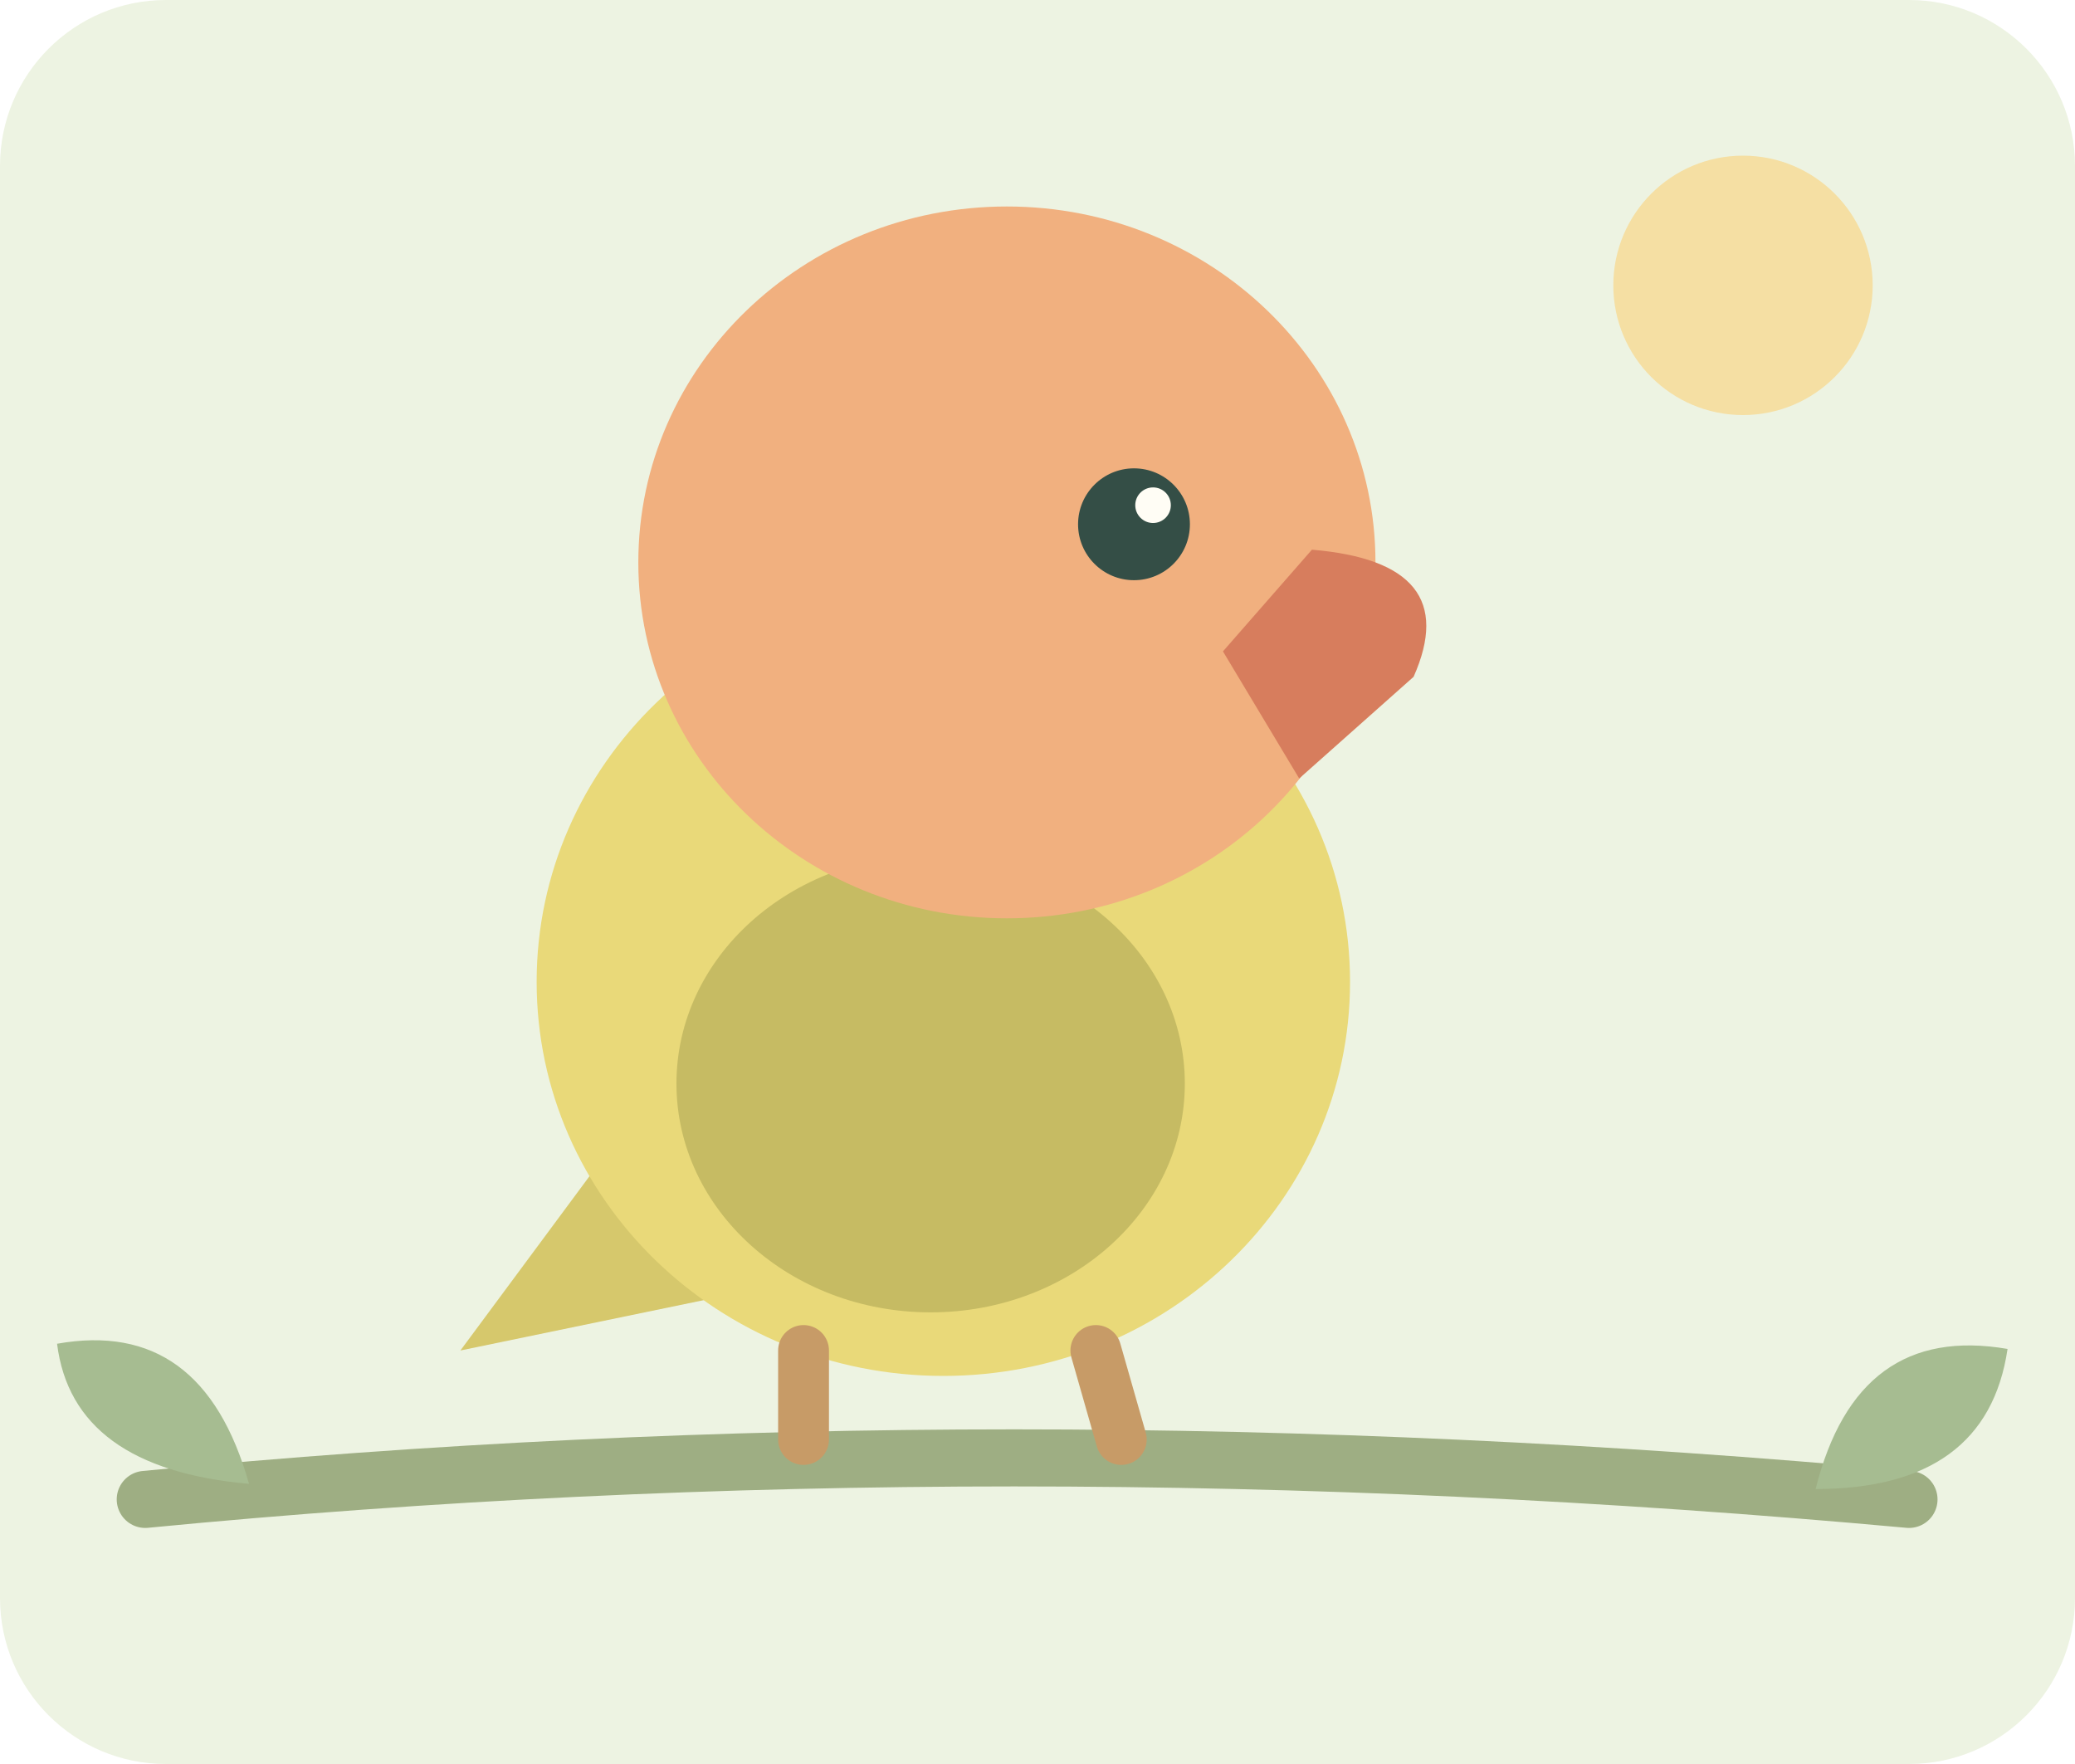
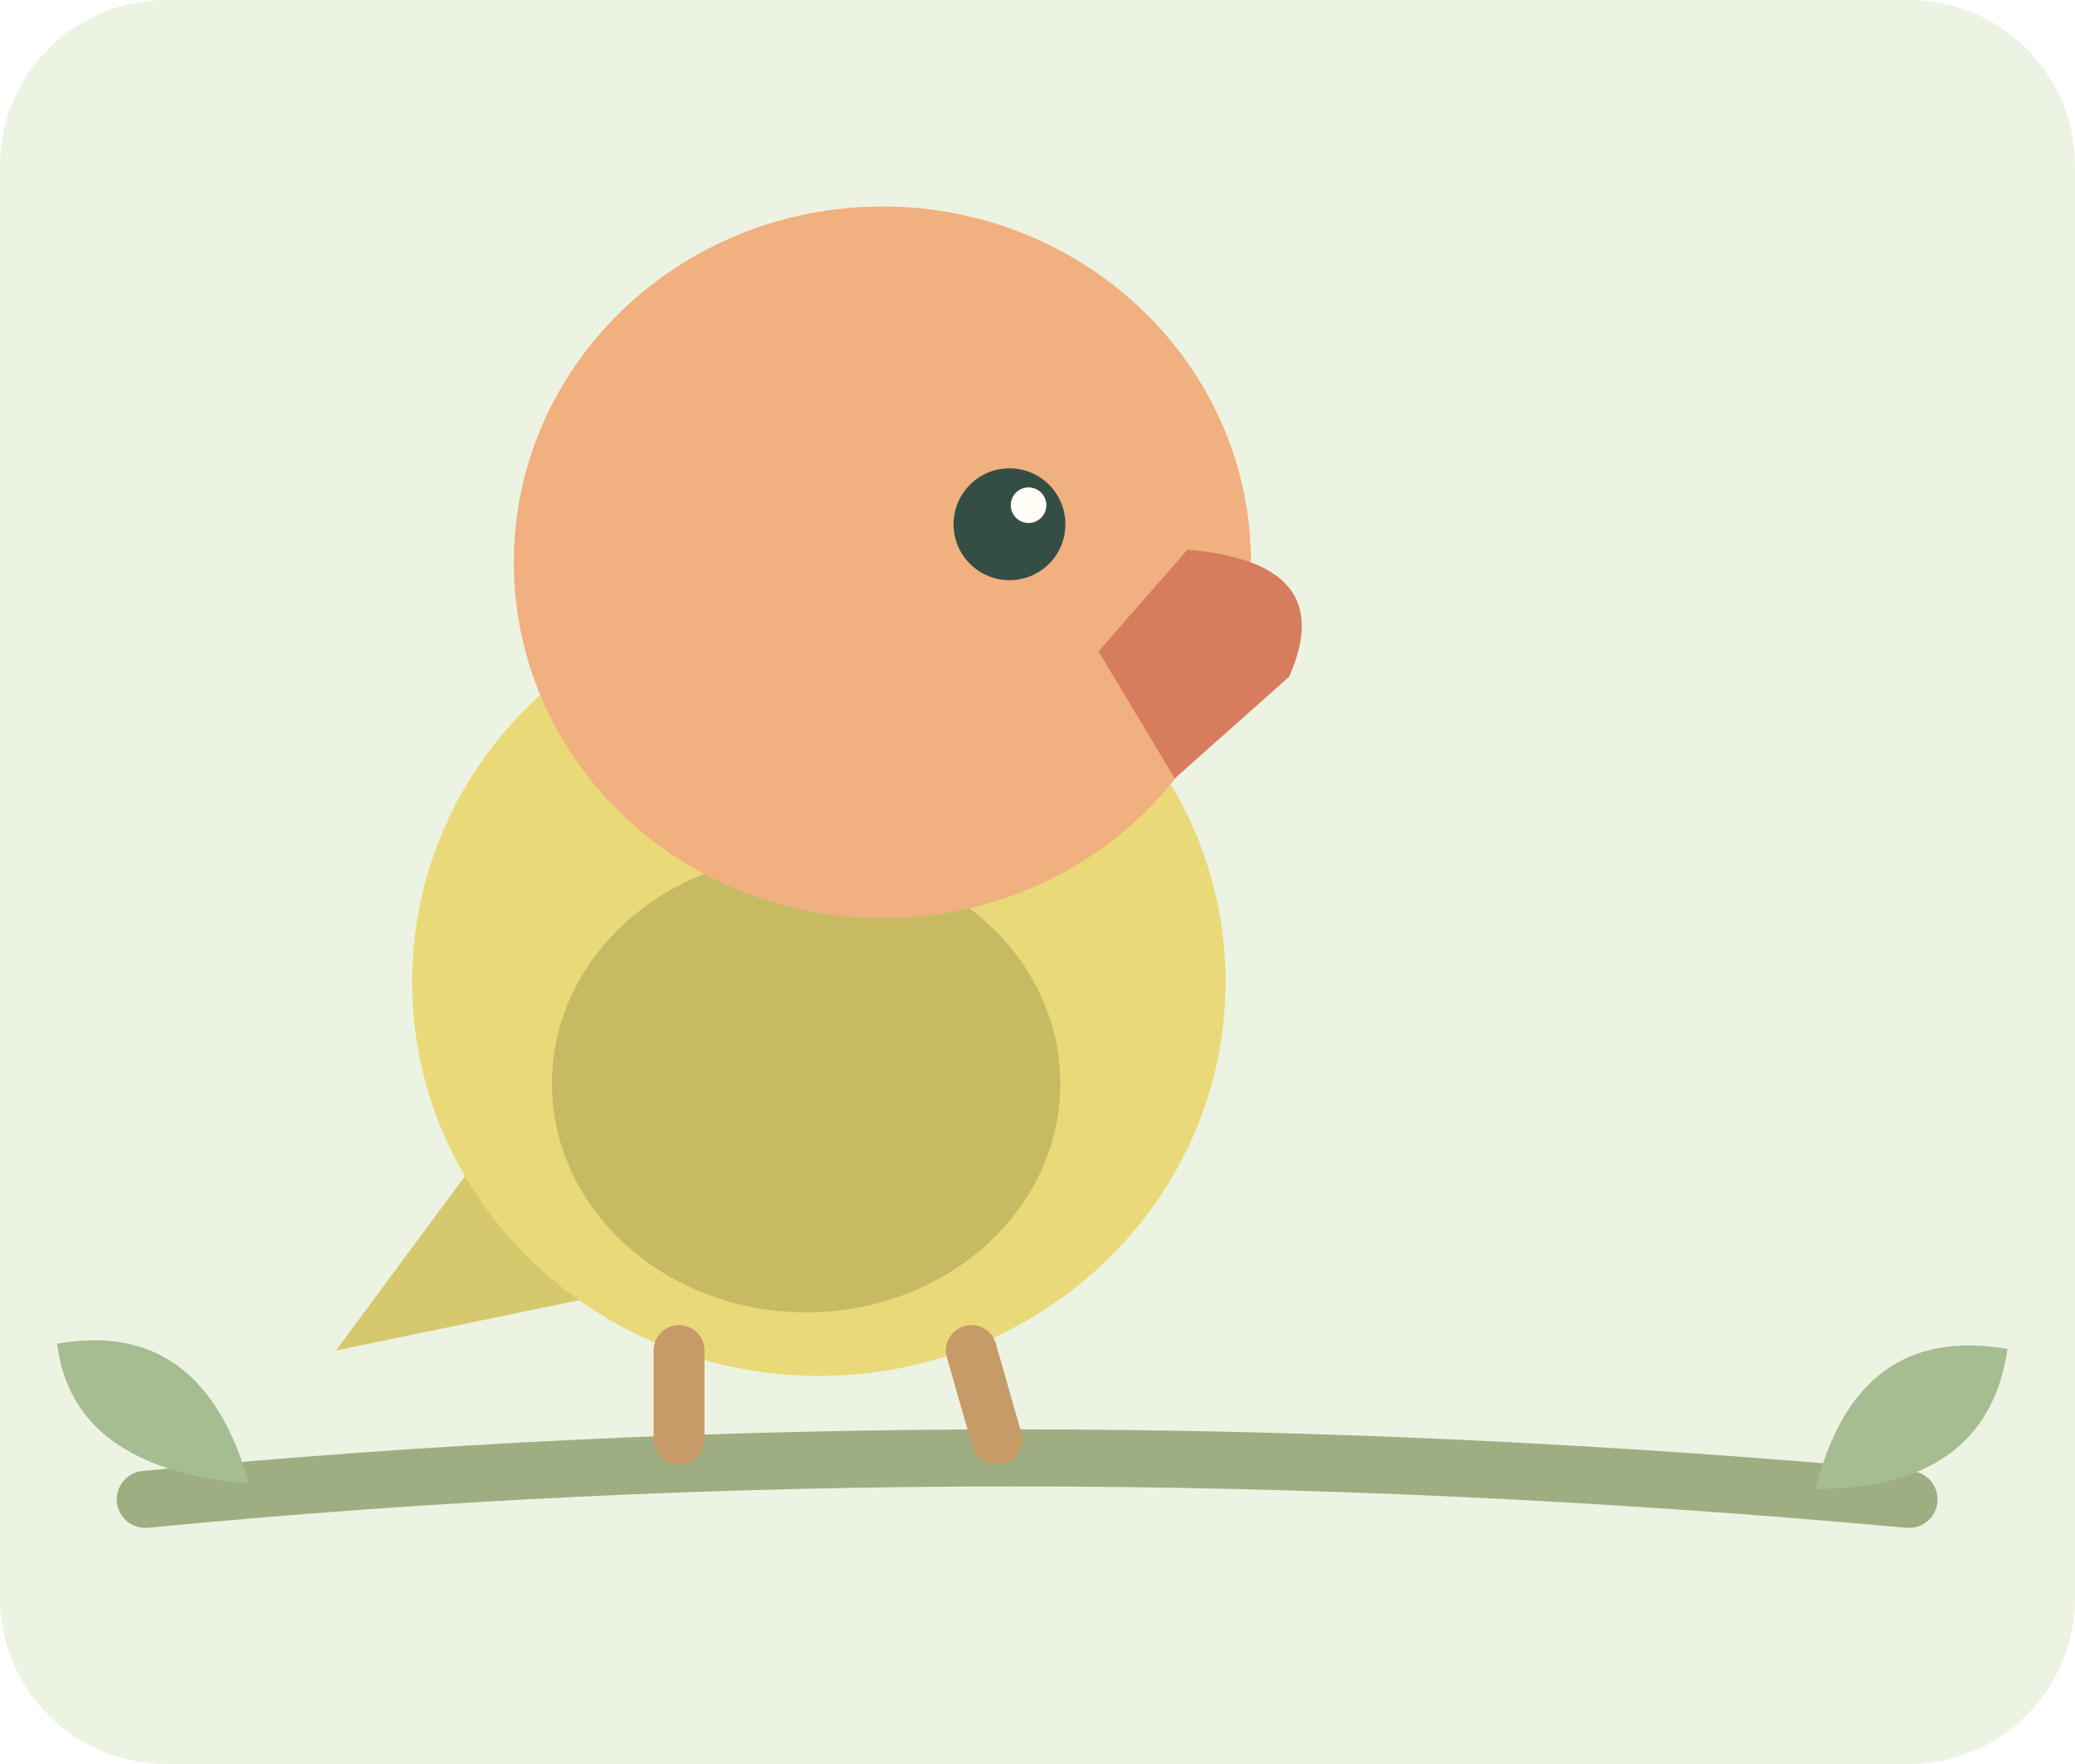
<svg xmlns="http://www.w3.org/2000/svg" viewBox="0 0 400 340">
  <rect width="400" height="340" rx="32" fill="#edf3e2" />
-   <circle cx="336" cy="55" r="25" fill="#f5dfa3" />
  <path d="M28 289q165-16 340 0" fill="none" stroke="#9eae83" stroke-width="11" stroke-linecap="round" stroke-linejoin="round" />
  <path d="M48 286q-34-3-37-27 28-5 37 27M350 287q8-32 37-27-4 27-37 27" fill="#a6bc91" />
-   <g transform="translate(52 30) scale(2.45)">
+   <g transform="translate(28 30) scale(2.45)">
    <path d="M35 67 15 94 44 88Z" fill="#d6c86c" />
    <ellipse cx="53" cy="65" rx="32" ry="31" fill="#e9d979" />
    <ellipse cx="52" cy="73" rx="20" ry="18" fill="#c6bb63" />
    <path d="M42 94v7m23-7 2 7" fill="none" stroke="#c79b67" stroke-width="4" stroke-linecap="round" stroke-linejoin="round" />
    <ellipse cx="58" cy="32" rx="29" ry="28" fill="#f1b07f" />
    <circle cx="68" cy="29" r="4.4" fill="#344e46" />
    <circle cx="69.5" cy="27.5" r="1.4" fill="#fffdf5" />
    <path d="M82 31q12 1 8 10l-9 8-6-10Z" fill="#d77d5d" />
  </g>
</svg>
